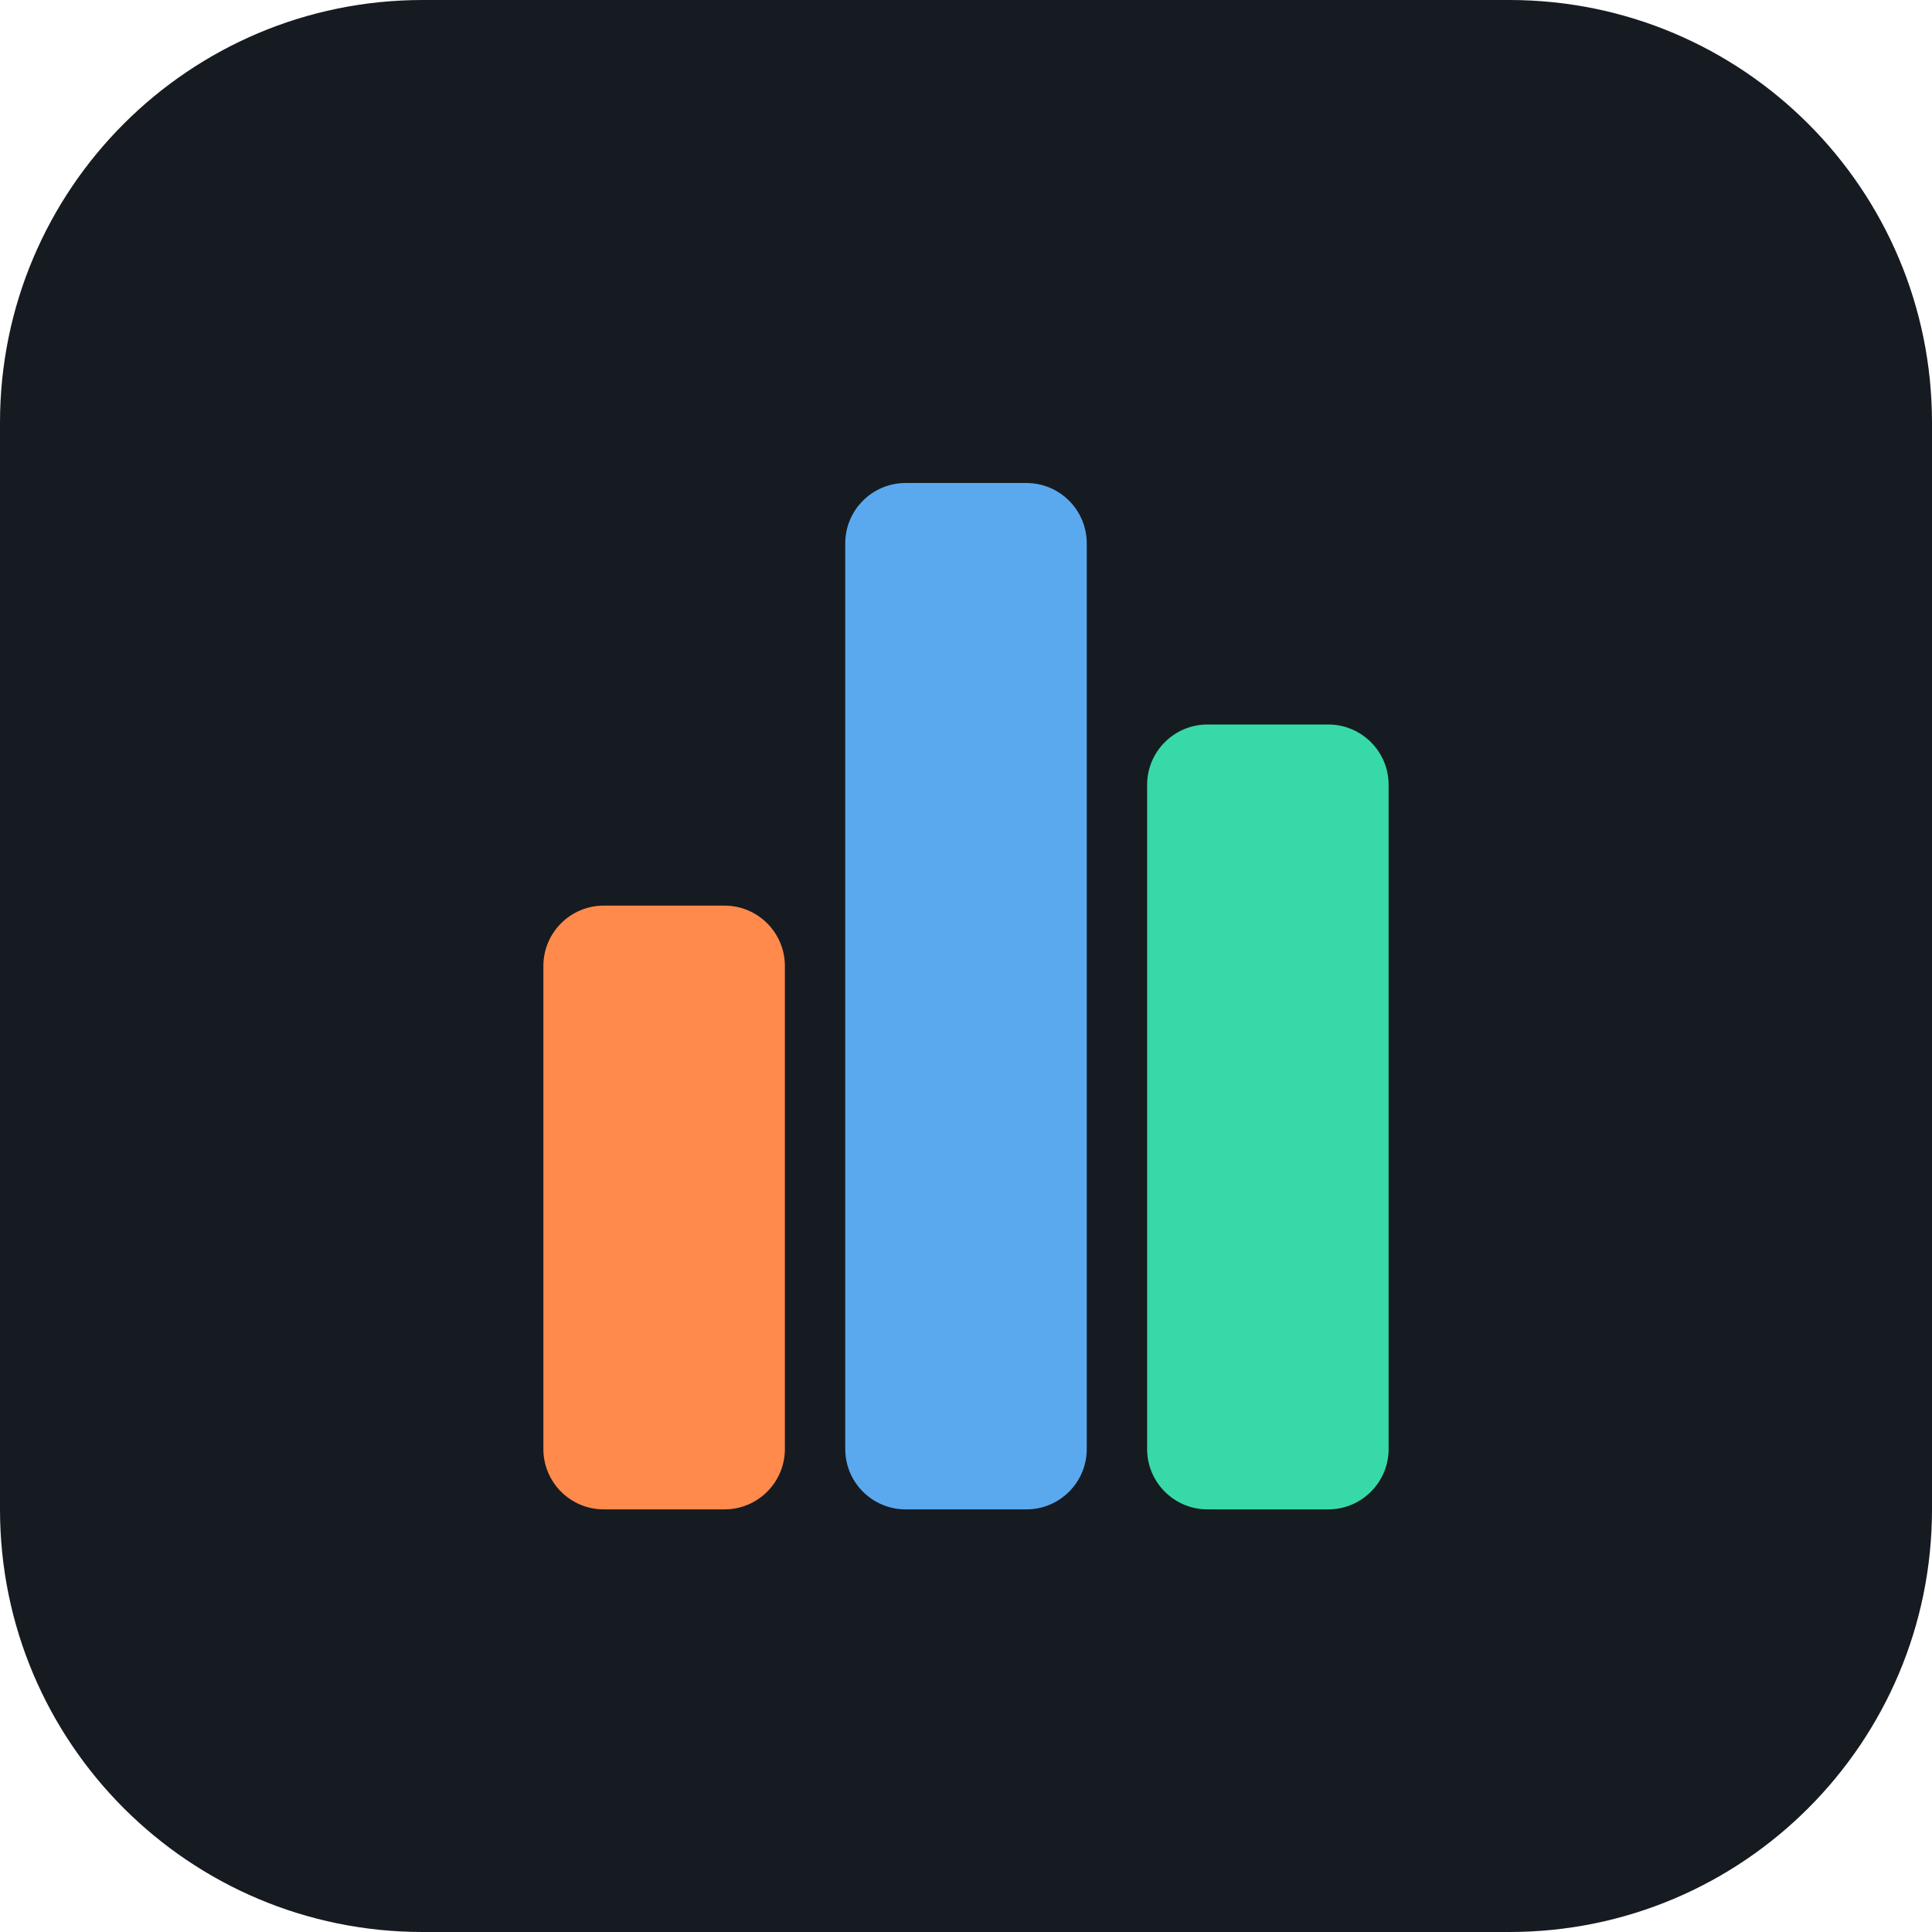
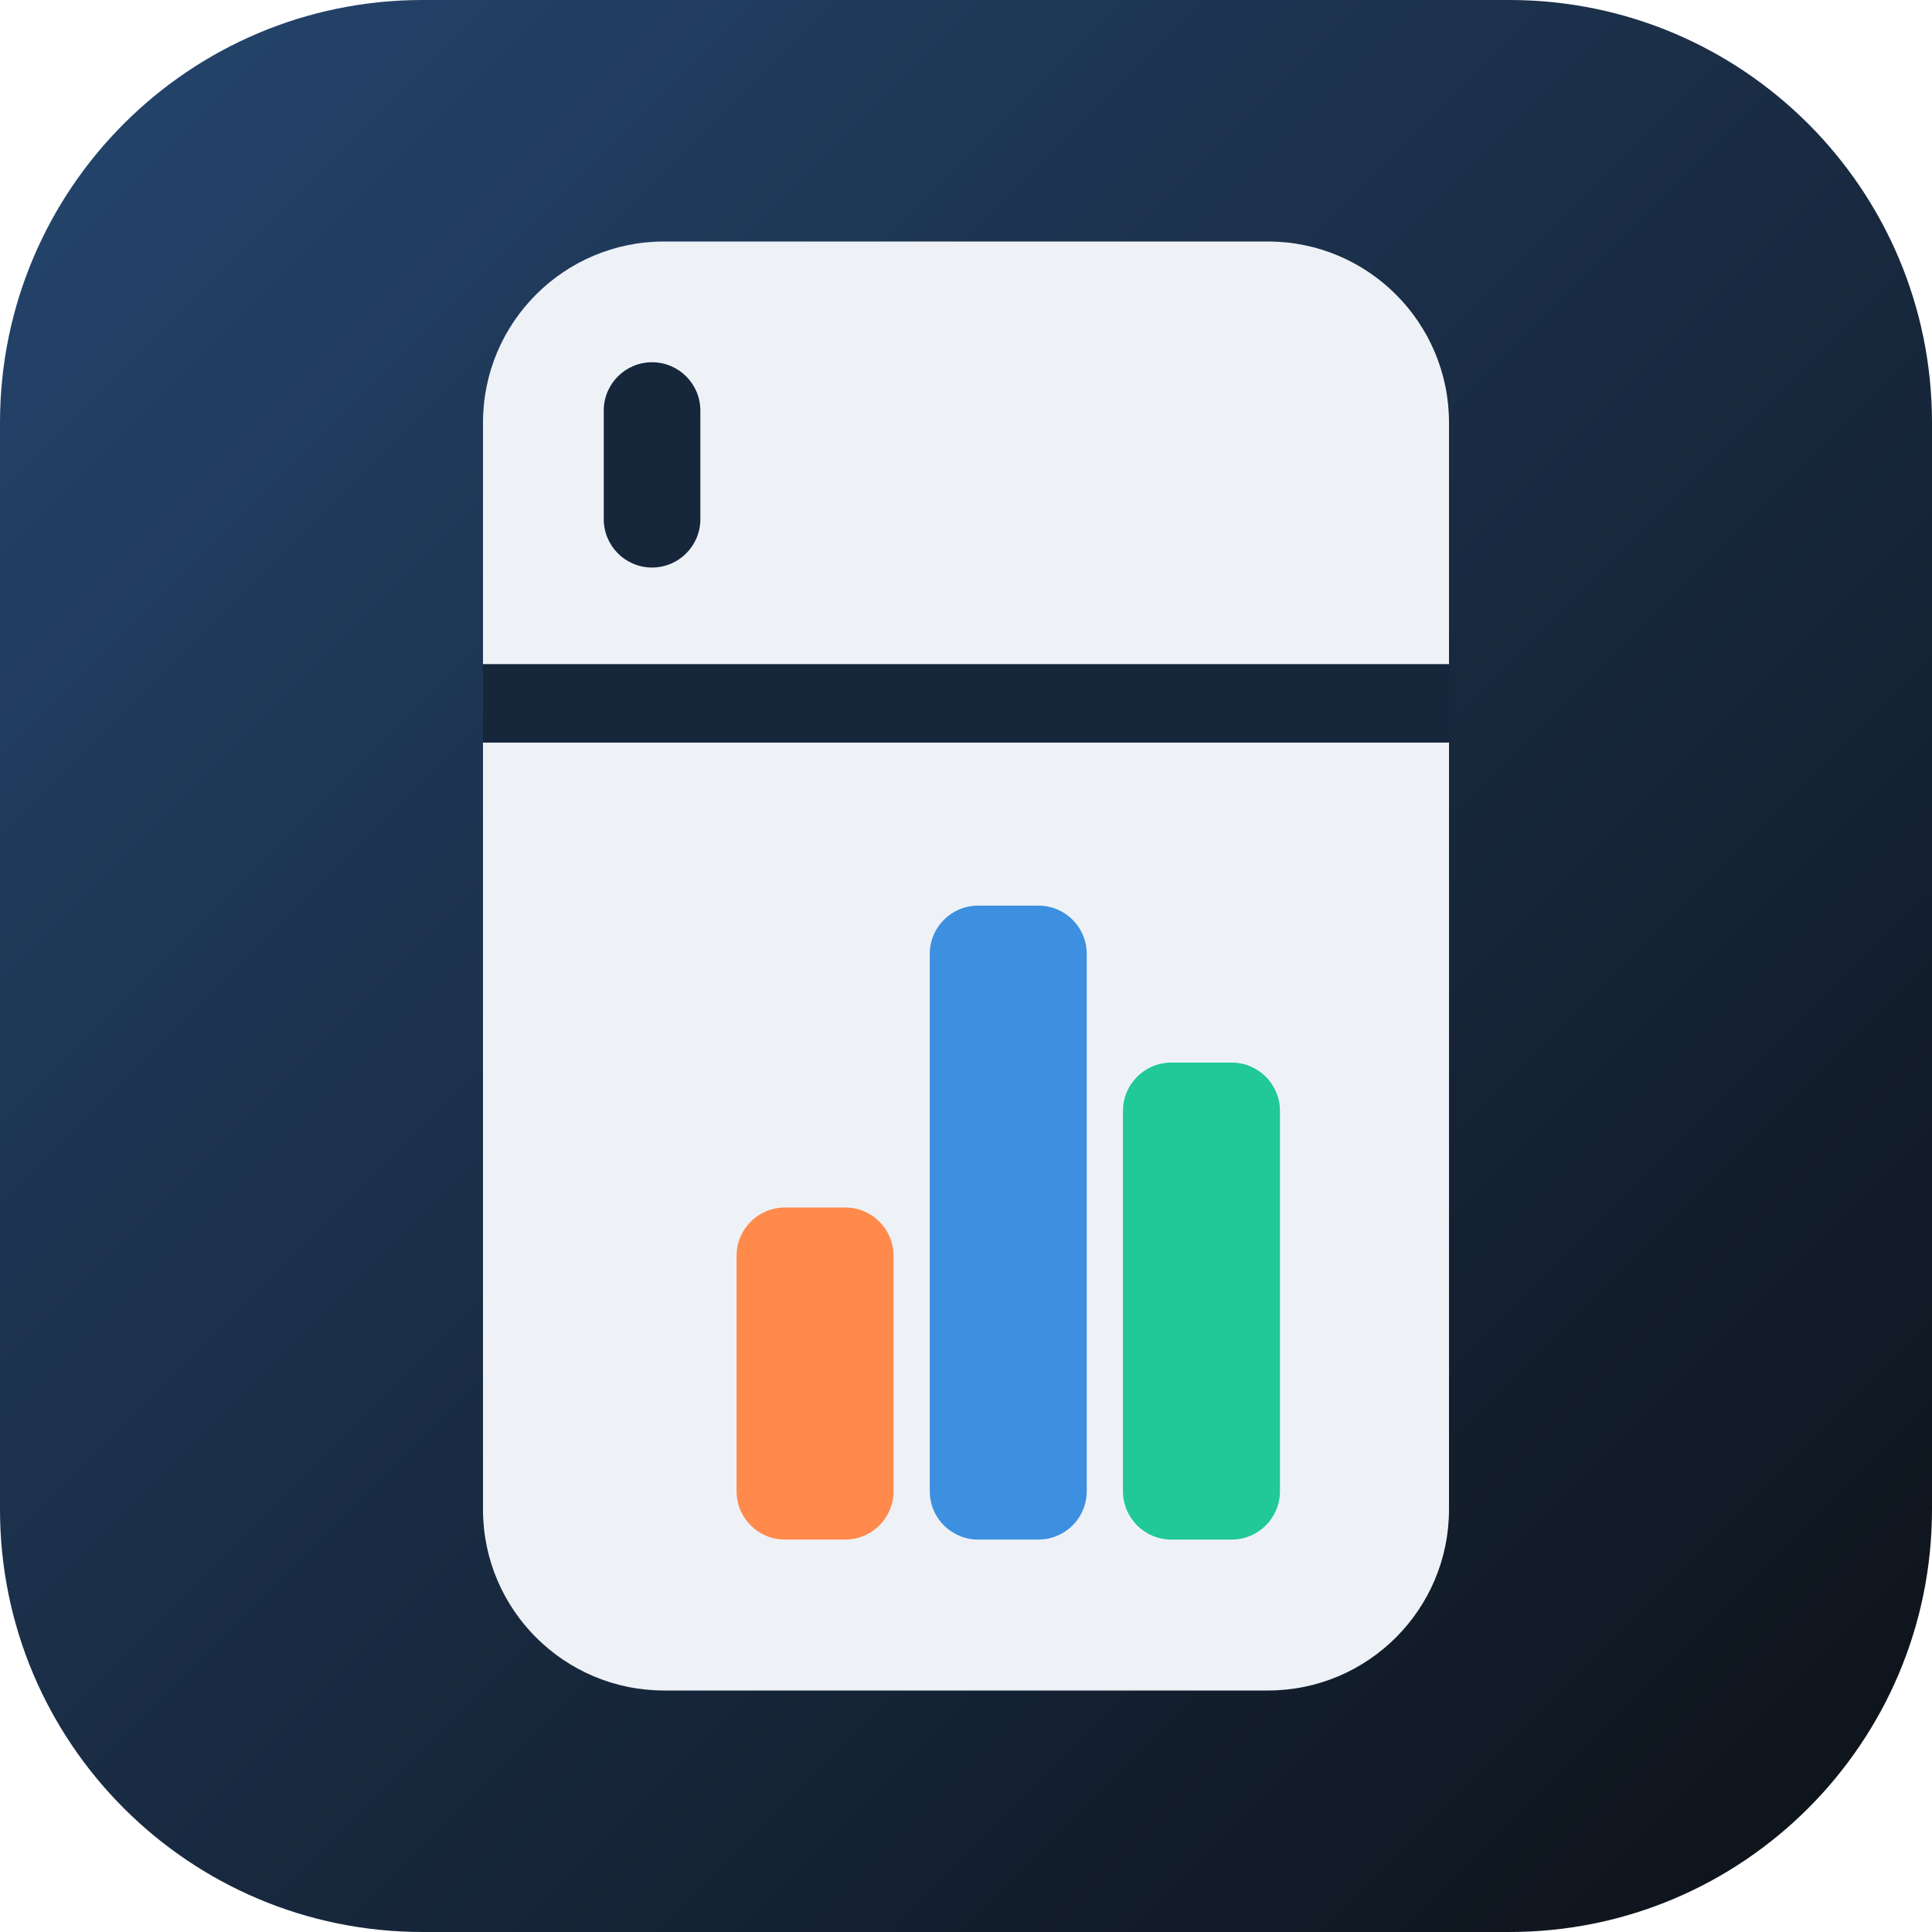
<svg xmlns="http://www.w3.org/2000/svg" viewBox="0 0 32 32">
-   <rect width="32" height="32" rx="7" fill="#161b22" />
-   <rect x="9" y="15" width="4" height="10" rx="1" fill="#ff8a4c" />
-   <rect x="14" y="8" width="4" height="17" rx="1" fill="#5aa9ef" />
-   <rect x="19" y="12" width="4" height="13" rx="1" fill="#38d9a9" />
+   <defs>
+     <linearGradient id="t" x1="0" y1="0" x2="1" y2="1">
+       <stop offset="0" stop-color="#25466f" />
+       <stop offset="1" stop-color="#0d1117" />
+     </linearGradient>
+   </defs>
+   <rect width="32" height="32" rx="7" fill="url(#t)" />
+   <rect x="8" y="4" width="16" height="24" rx="3" fill="#eef2f7" />
+   <rect x="8" y="11" width="16" height="1.3" fill="#16263b" />
+   <rect x="10" y="6" width="1.6" height="3.4" rx=".8" fill="#16263b" />
+   <rect x="12.2" y="20" width="2.6" height="5.5" rx=".8" fill="#ff8a4c" />
+   <rect x="15.4" y="15" width="2.6" height="10.5" rx=".8" fill="#3d8fe0" />
+   <rect x="18.6" y="17.6" width="2.6" height="7.9" rx=".8" fill="#20c997" />
</svg>
